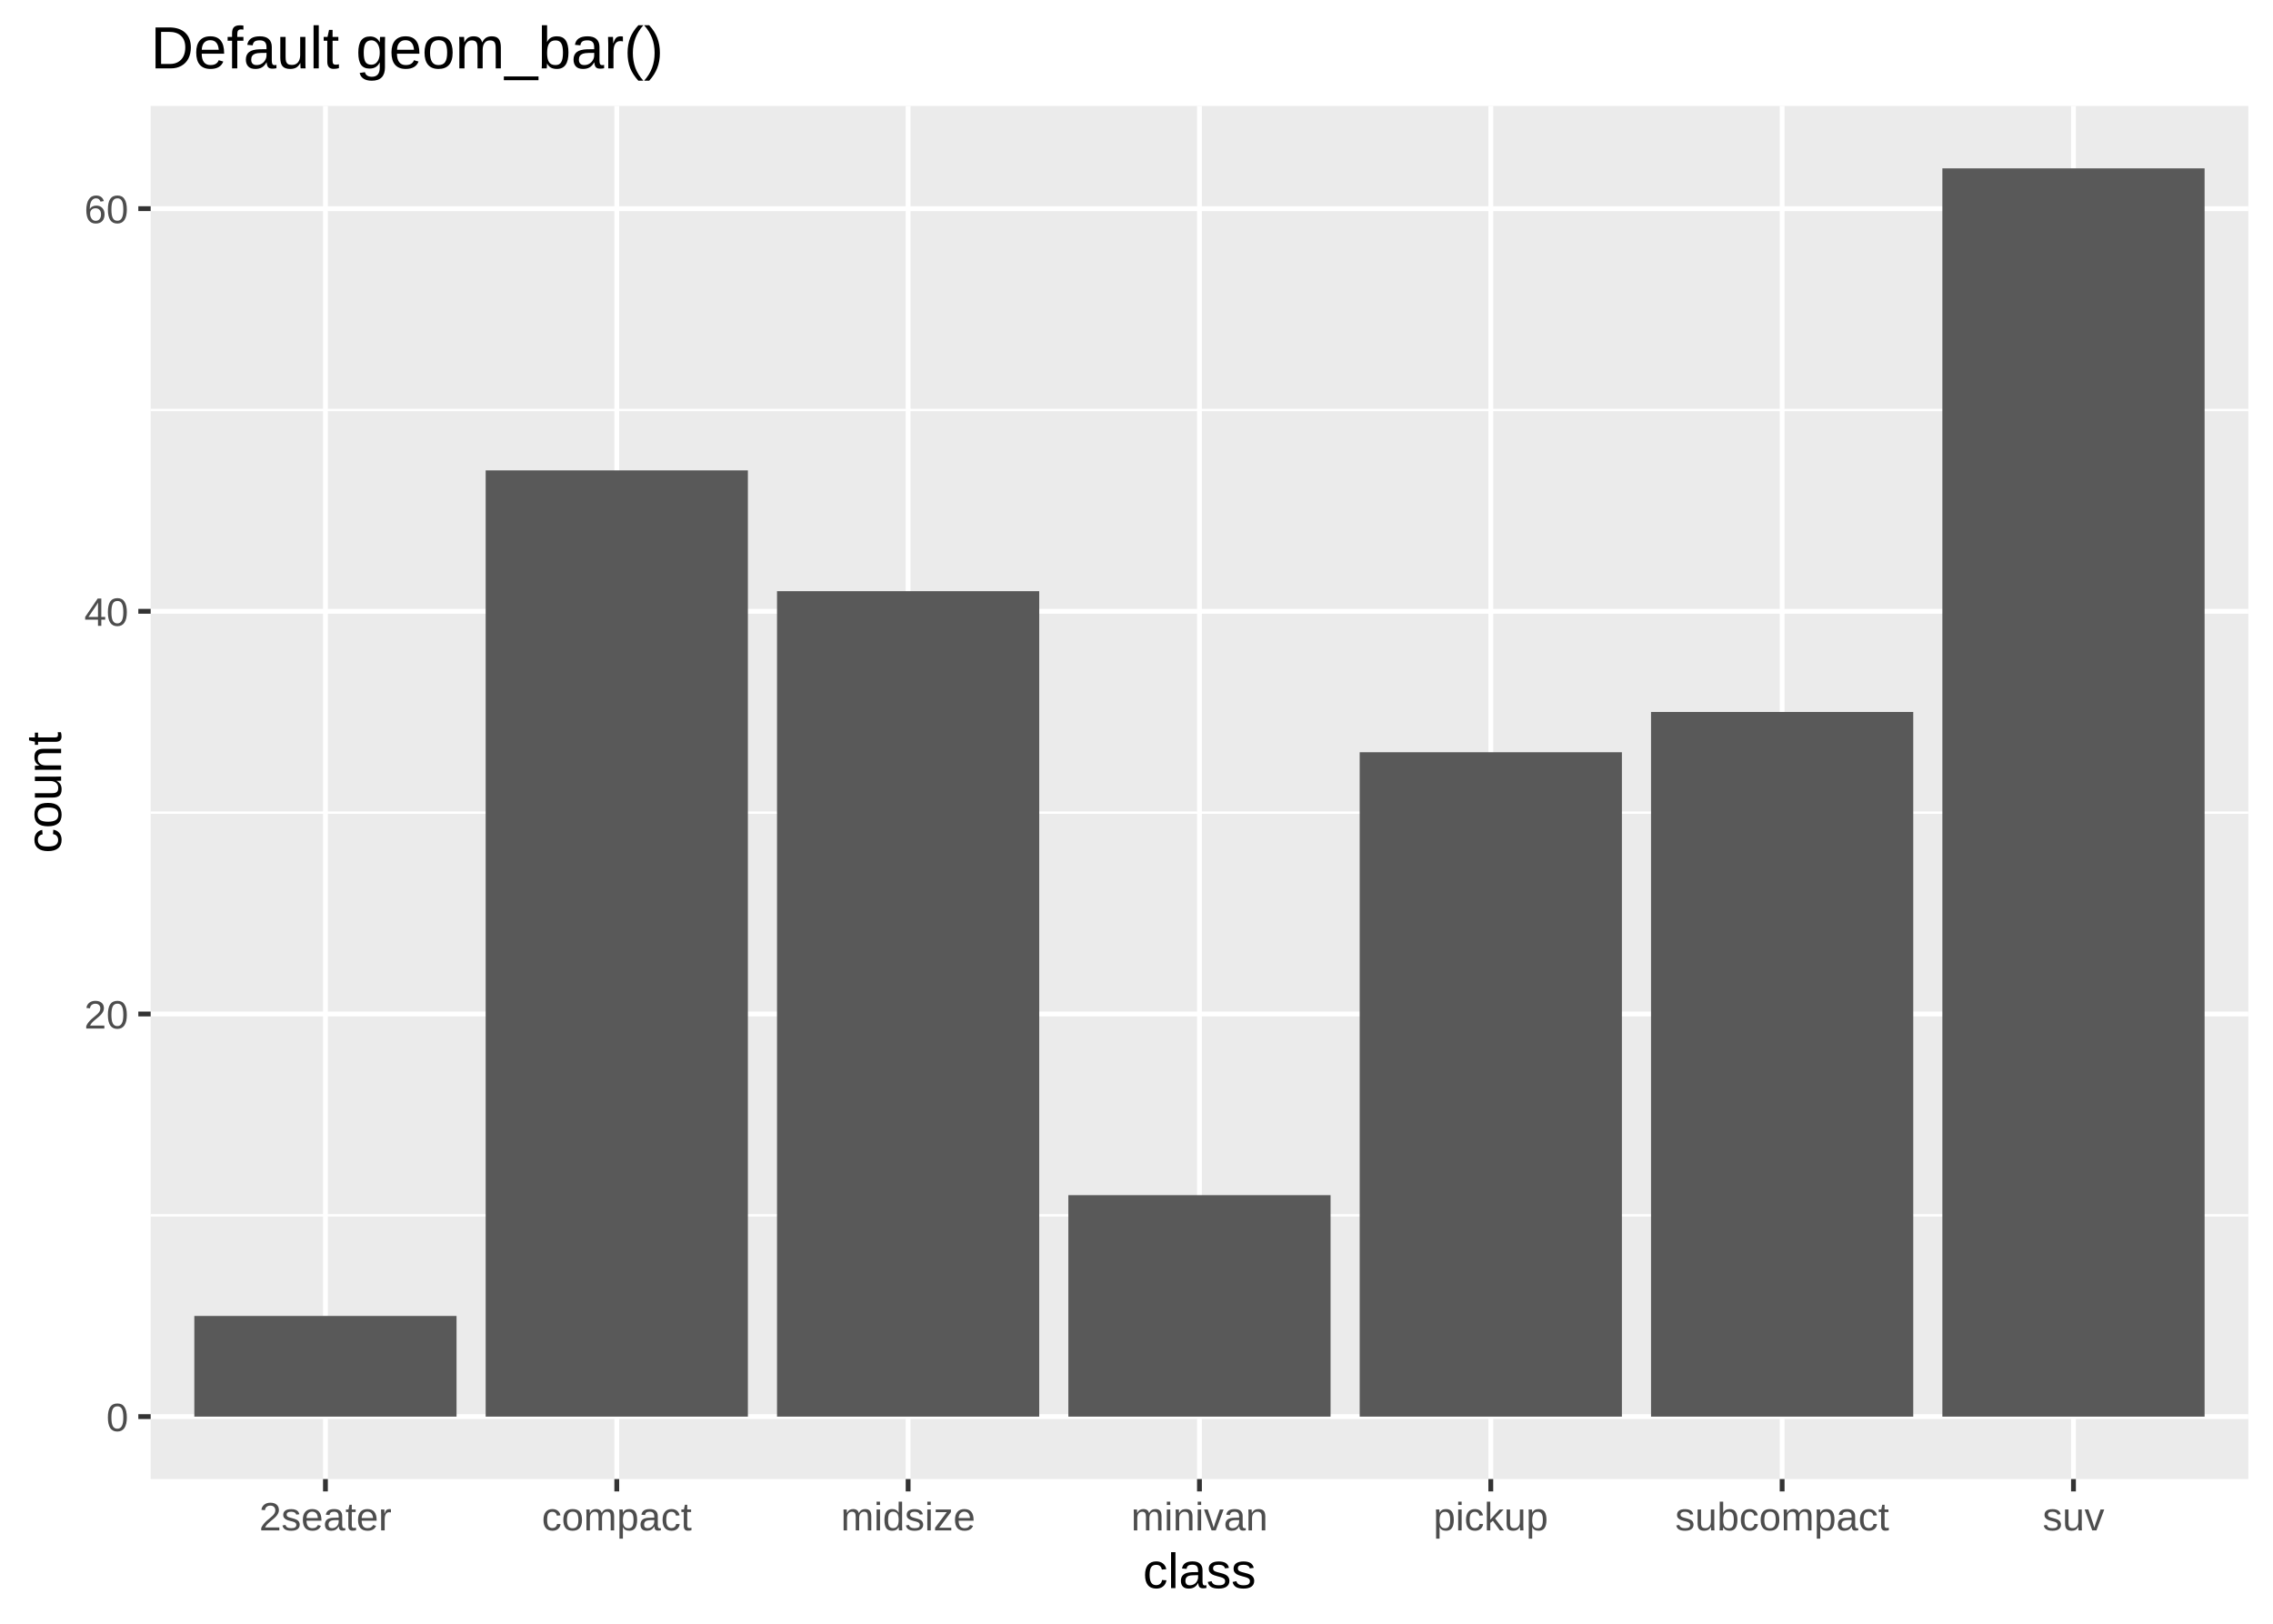
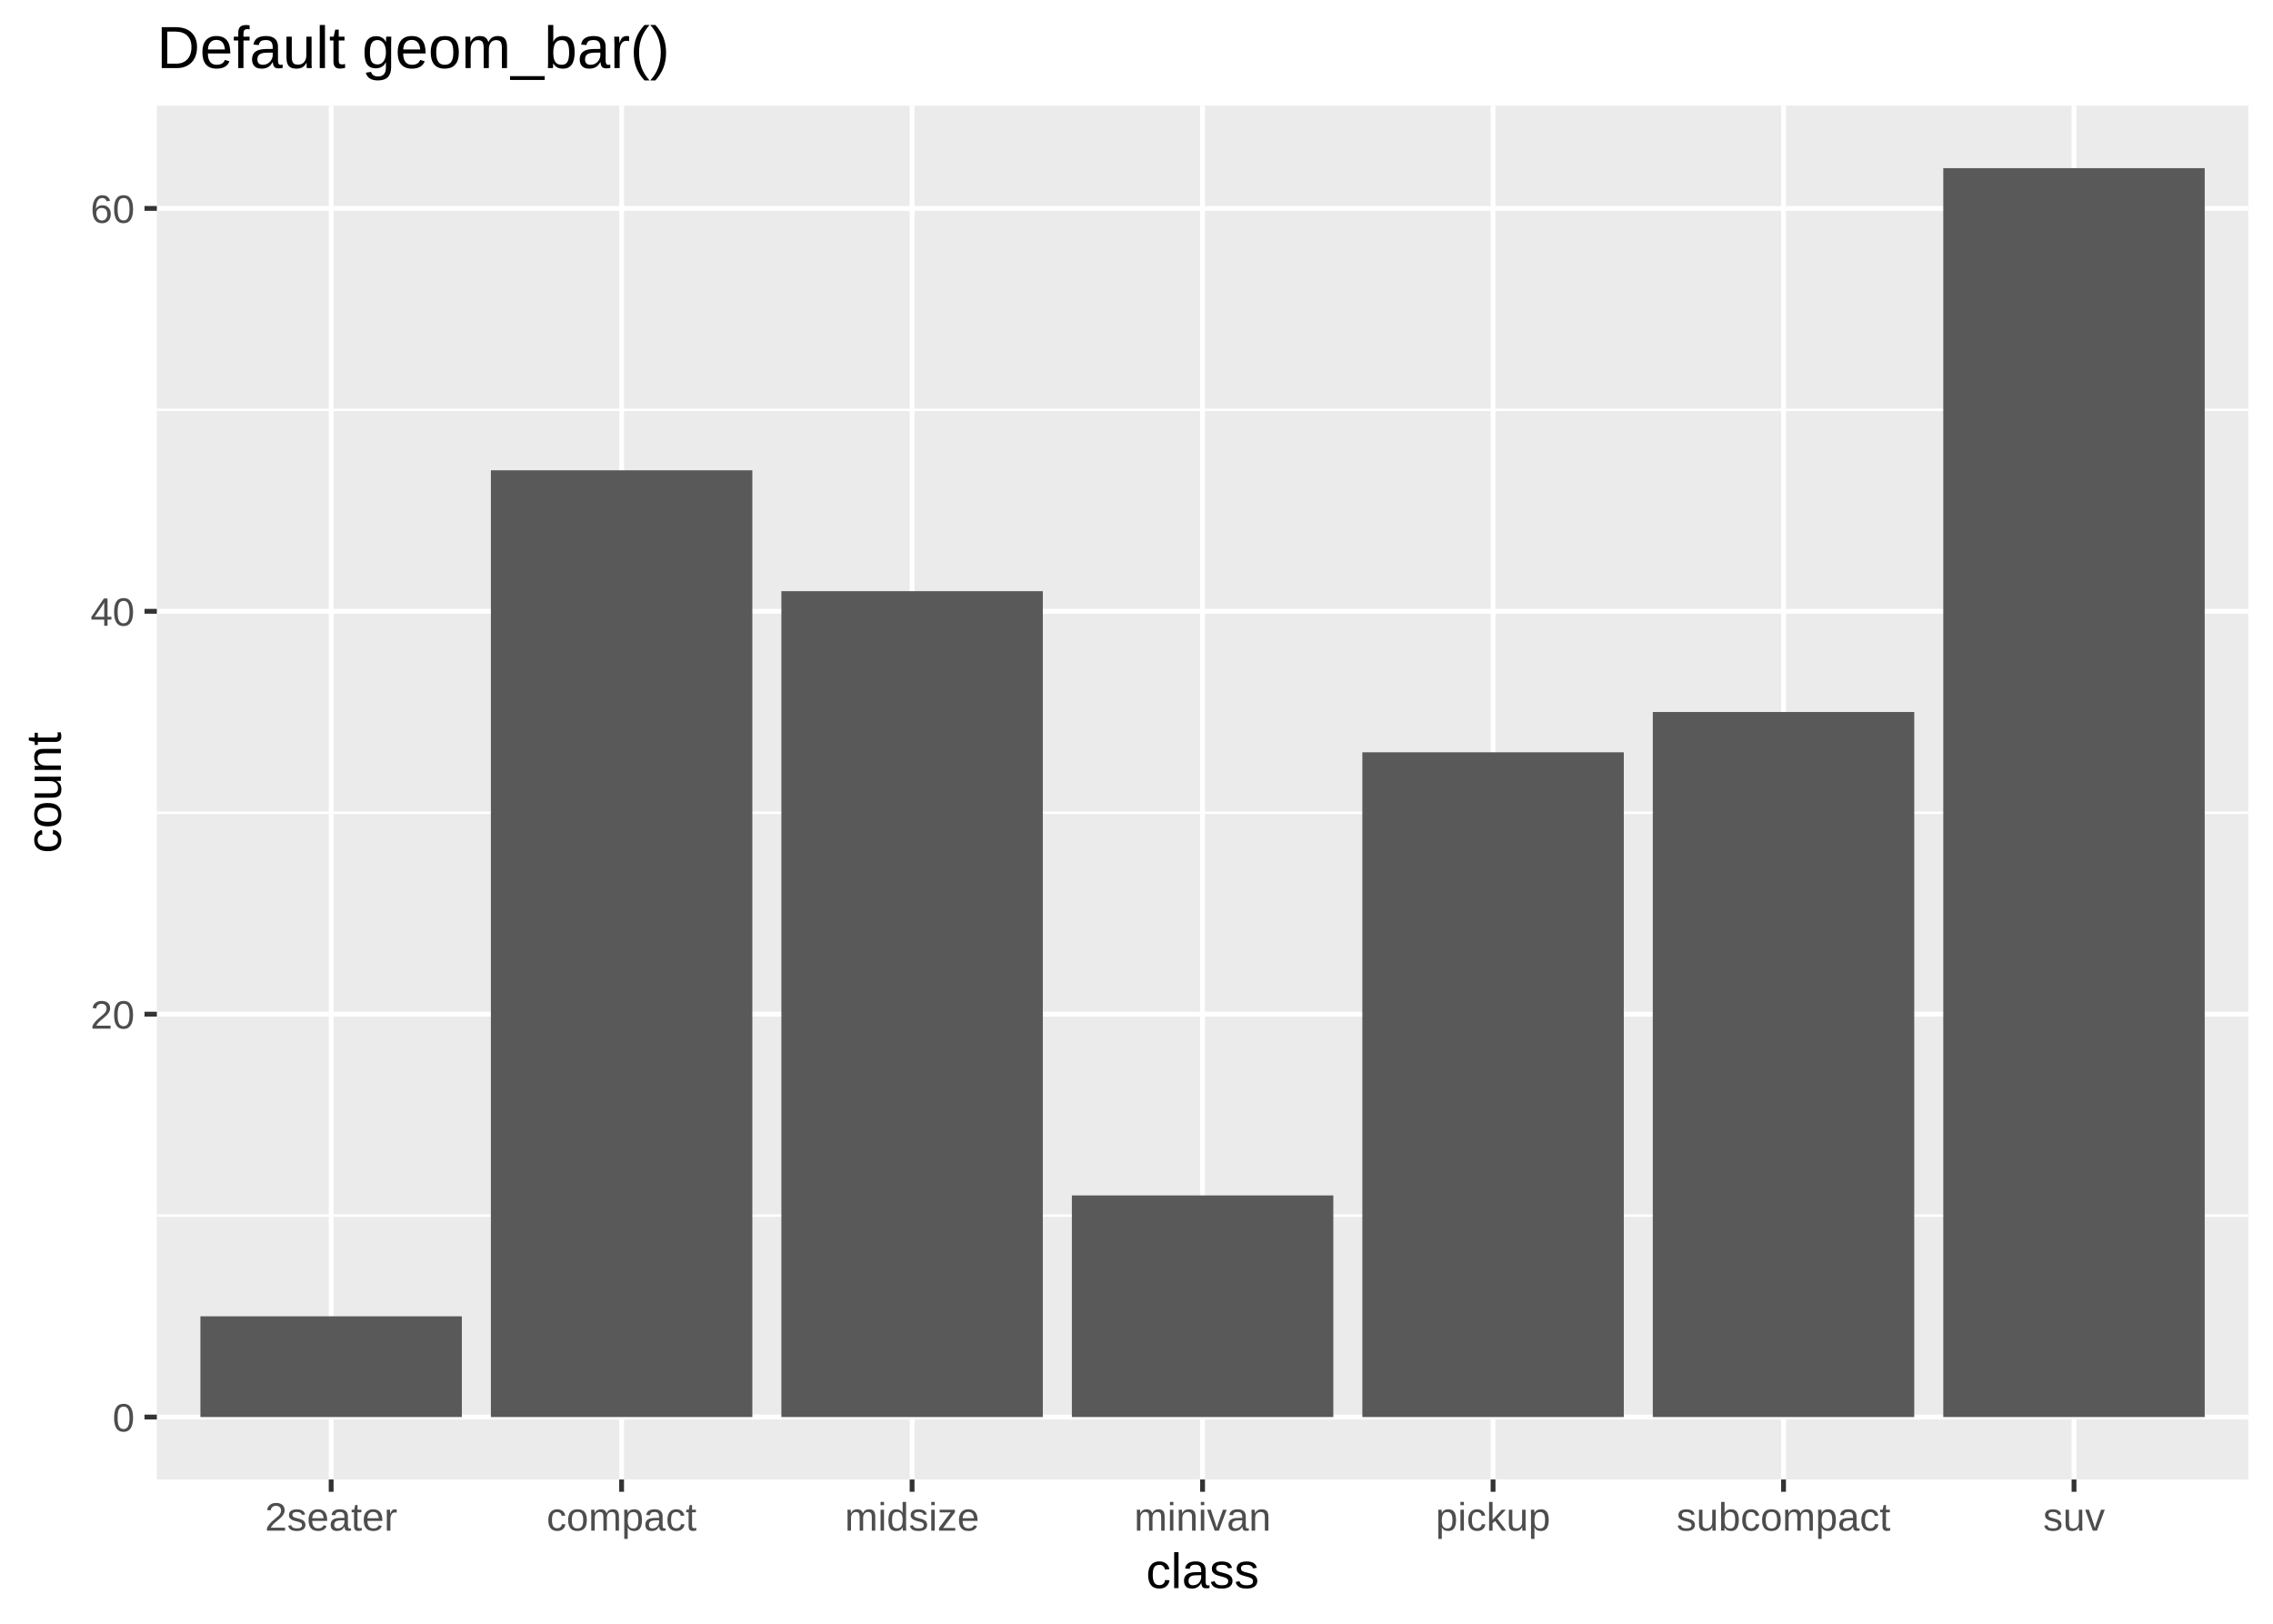
<svg xmlns="http://www.w3.org/2000/svg" class="svglite" width="504.00pt" height="360.00pt" viewBox="0 0 504.00 360.00">
  <defs>
    <style type="text/css">
    .svglite line, .svglite polyline, .svglite polygon, .svglite path, .svglite rect, .svglite circle {
      fill: none;
      stroke: #000000;
      stroke-linecap: round;
      stroke-linejoin: round;
      stroke-miterlimit: 10.00;
    }
    .svglite text {
      white-space: pre;
    }
  </style>
  </defs>
  <rect width="100%" height="100%" style="stroke: none; fill: #FFFFFF;" />
  <defs>
    <clipPath id="cpMC4wMHw1MDQuMDB8MC4wMHwzNjAuMDA=">
      <rect x="0.00" y="0.00" width="504.00" height="360.00" />
    </clipPath>
  </defs>
  <g clip-path="url(#cpMC4wMHw1MDQuMDB8MC4wMHwzNjAuMDA=)">
-     <rect x="0" y="0.00" width="504.00" height="360.00" style="stroke-width: 1.07; stroke: #FFFFFF; fill: #FFFFFF;" />
+     <rect x="0.00" y="0.00" width="504.00" height="360.00" style="stroke-width: 1.07; stroke: #FFFFFF; fill: #FFFFFF;" />
  </g>
  <defs>
-     <clipPath id="cpMzMuNDF8NDk4LjUyfDIzLjUwfDMyNy45Mg==">
-       <rect x="33.41" y="23.50" width="465.12" height="304.42" />
+     <clipPath id="cpMzQuNzh8NDk4LjUyfDIzLjQ0fDMyOC4wMQ==">
+       <rect x="34.78" y="23.44" width="463.74" height="304.58" />
    </clipPath>
  </defs>
-   <g clip-path="url(#cpMzMuNDF8NDk4LjUyfDIzLjUwfDMyNy45Mg==)">
-     <rect x="33.41" y="23.50" width="465.12" height="304.42" style="stroke-width: 1.07; stroke: none; fill: #EBEBEB;" />
-     <polyline points="33.41,269.45 498.52,269.45 " style="stroke-width: 0.53; stroke: #FFFFFF; stroke-linecap: butt;" />
-     <polyline points="33.41,180.17 498.52,180.17 " style="stroke-width: 0.53; stroke: #FFFFFF; stroke-linecap: butt;" />
-     <polyline points="33.41,90.90 498.52,90.90 " style="stroke-width: 0.53; stroke: #FFFFFF; stroke-linecap: butt;" />
-     <polyline points="33.41,314.08 498.52,314.08 " style="stroke-width: 1.07; stroke: #FFFFFF; stroke-linecap: butt;" />
-     <polyline points="33.41,224.81 498.52,224.81 " style="stroke-width: 1.07; stroke: #FFFFFF; stroke-linecap: butt;" />
-     <polyline points="33.41,135.53 498.52,135.53 " style="stroke-width: 1.07; stroke: #FFFFFF; stroke-linecap: butt;" />
-     <polyline points="33.41,46.26 498.52,46.26 " style="stroke-width: 1.07; stroke: #FFFFFF; stroke-linecap: butt;" />
-     <polyline points="72.16,327.92 72.16,23.50 " style="stroke-width: 1.07; stroke: #FFFFFF; stroke-linecap: butt;" />
-     <polyline points="136.76,327.92 136.76,23.50 " style="stroke-width: 1.07; stroke: #FFFFFF; stroke-linecap: butt;" />
-     <polyline points="201.36,327.92 201.36,23.50 " style="stroke-width: 1.07; stroke: #FFFFFF; stroke-linecap: butt;" />
-     <polyline points="265.96,327.92 265.96,23.50 " style="stroke-width: 1.07; stroke: #FFFFFF; stroke-linecap: butt;" />
-     <polyline points="330.56,327.92 330.56,23.50 " style="stroke-width: 1.07; stroke: #FFFFFF; stroke-linecap: butt;" />
-     <polyline points="395.16,327.92 395.16,23.50 " style="stroke-width: 1.07; stroke: #FFFFFF; stroke-linecap: butt;" />
-     <polyline points="459.76,327.92 459.76,23.50 " style="stroke-width: 1.07; stroke: #FFFFFF; stroke-linecap: butt;" />
-     <rect x="43.09" y="291.76" width="58.14" height="22.32" style="stroke-width: 1.07; stroke: none; stroke-linecap: square; stroke-linejoin: miter; fill: #595959;" />
-     <rect x="107.69" y="104.29" width="58.14" height="209.79" style="stroke-width: 1.07; stroke: none; stroke-linecap: square; stroke-linejoin: miter; fill: #595959;" />
-     <rect x="172.29" y="131.07" width="58.14" height="183.01" style="stroke-width: 1.07; stroke: none; stroke-linecap: square; stroke-linejoin: miter; fill: #595959;" />
-     <rect x="236.89" y="264.98" width="58.14" height="49.10" style="stroke-width: 1.07; stroke: none; stroke-linecap: square; stroke-linejoin: miter; fill: #595959;" />
-     <rect x="301.49" y="166.78" width="58.14" height="147.30" style="stroke-width: 1.07; stroke: none; stroke-linecap: square; stroke-linejoin: miter; fill: #595959;" />
-     <rect x="366.09" y="157.85" width="58.14" height="156.23" style="stroke-width: 1.07; stroke: none; stroke-linecap: square; stroke-linejoin: miter; fill: #595959;" />
-     <rect x="430.69" y="37.33" width="58.14" height="276.75" style="stroke-width: 1.07; stroke: none; stroke-linecap: square; stroke-linejoin: miter; fill: #595959;" />
+   <g clip-path="url(#cpMzQuNzh8NDk4LjUyfDIzLjQ0fDMyOC4wMQ==)">
+     <rect x="34.78" y="23.44" width="463.74" height="304.58" style="stroke-width: 1.07; stroke: none; fill: #EBEBEB;" />
+     <polyline points="34.78,269.51 498.52,269.51 " style="stroke-width: 0.53; stroke: #FFFFFF; stroke-linecap: butt;" />
+     <polyline points="34.78,180.19 498.52,180.19 " style="stroke-width: 0.53; stroke: #FFFFFF; stroke-linecap: butt;" />
+     <polyline points="34.78,90.87 498.52,90.87 " style="stroke-width: 0.53; stroke: #FFFFFF; stroke-linecap: butt;" />
+     <polyline points="34.78,314.17 498.52,314.17 " style="stroke-width: 1.07; stroke: #FFFFFF; stroke-linecap: butt;" />
+     <polyline points="34.78,224.85 498.52,224.85 " style="stroke-width: 1.07; stroke: #FFFFFF; stroke-linecap: butt;" />
+     <polyline points="34.78,135.53 498.52,135.53 " style="stroke-width: 1.07; stroke: #FFFFFF; stroke-linecap: butt;" />
+     <polyline points="34.78,46.21 498.52,46.21 " style="stroke-width: 1.07; stroke: #FFFFFF; stroke-linecap: butt;" />
+     <polyline points="73.43,328.01 73.43,23.44 " style="stroke-width: 1.07; stroke: #FFFFFF; stroke-linecap: butt;" />
+     <polyline points="137.83,328.01 137.83,23.44 " style="stroke-width: 1.07; stroke: #FFFFFF; stroke-linecap: butt;" />
+     <polyline points="202.24,328.01 202.24,23.44 " style="stroke-width: 1.07; stroke: #FFFFFF; stroke-linecap: butt;" />
+     <polyline points="266.65,328.01 266.65,23.44 " style="stroke-width: 1.07; stroke: #FFFFFF; stroke-linecap: butt;" />
+     <polyline points="331.06,328.01 331.06,23.44 " style="stroke-width: 1.07; stroke: #FFFFFF; stroke-linecap: butt;" />
+     <polyline points="395.47,328.01 395.47,23.44 " style="stroke-width: 1.07; stroke: #FFFFFF; stroke-linecap: butt;" />
+     <polyline points="459.88,328.01 459.88,23.44 " style="stroke-width: 1.07; stroke: #FFFFFF; stroke-linecap: butt;" />
+     <rect x="44.44" y="291.84" width="57.97" height="22.33" style="stroke-width: 1.07; stroke: none; stroke-linecap: butt; stroke-linejoin: miter; fill: #595959;" />
+     <rect x="108.85" y="104.27" width="57.97" height="209.90" style="stroke-width: 1.07; stroke: none; stroke-linecap: butt; stroke-linejoin: miter; fill: #595959;" />
+     <rect x="173.26" y="131.07" width="57.97" height="183.10" style="stroke-width: 1.07; stroke: none; stroke-linecap: butt; stroke-linejoin: miter; fill: #595959;" />
+     <rect x="237.67" y="265.04" width="57.97" height="49.13" style="stroke-width: 1.07; stroke: none; stroke-linecap: butt; stroke-linejoin: miter; fill: #595959;" />
+     <rect x="302.08" y="166.79" width="57.97" height="147.38" style="stroke-width: 1.07; stroke: none; stroke-linecap: butt; stroke-linejoin: miter; fill: #595959;" />
+     <rect x="366.48" y="157.86" width="57.97" height="156.31" style="stroke-width: 1.07; stroke: none; stroke-linecap: butt; stroke-linejoin: miter; fill: #595959;" />
+     <rect x="430.89" y="37.28" width="57.97" height="276.89" style="stroke-width: 1.07; stroke: none; stroke-linecap: butt; stroke-linejoin: miter; fill: #595959;" />
  </g>
  <g clip-path="url(#cpMC4wMHw1MDQuMDB8MC4wMHwzNjAuMDA=)">
-     <text x="28.47" y="317.31" text-anchor="end" style="font-size: 8.80px;fill: #4D4D4D; font-family: &quot;Arial&quot;;" textLength="4.88px" lengthAdjust="spacingAndGlyphs">0</text>
-     <text x="28.47" y="228.04" text-anchor="end" style="font-size: 8.80px;fill: #4D4D4D; font-family: &quot;Arial&quot;;" textLength="9.76px" lengthAdjust="spacingAndGlyphs">20</text>
-     <text x="28.47" y="138.76" text-anchor="end" style="font-size: 8.80px;fill: #4D4D4D; font-family: &quot;Arial&quot;;" textLength="9.76px" lengthAdjust="spacingAndGlyphs">40</text>
-     <text x="28.47" y="49.49" text-anchor="end" style="font-size: 8.80px;fill: #4D4D4D; font-family: &quot;Arial&quot;;" textLength="9.76px" lengthAdjust="spacingAndGlyphs">60</text>
-     <polyline points="30.67,314.08 33.41,314.08 " style="stroke-width: 1.07; stroke: #333333; stroke-linecap: butt;" />
-     <polyline points="30.67,224.81 33.41,224.81 " style="stroke-width: 1.07; stroke: #333333; stroke-linecap: butt;" />
-     <polyline points="30.67,135.53 33.41,135.53 " style="stroke-width: 1.07; stroke: #333333; stroke-linecap: butt;" />
-     <polyline points="30.67,46.26 33.41,46.26 " style="stroke-width: 1.07; stroke: #333333; stroke-linecap: butt;" />
-     <polyline points="72.16,330.66 72.16,327.92 " style="stroke-width: 1.07; stroke: #333333; stroke-linecap: butt;" />
-     <polyline points="136.76,330.66 136.76,327.92 " style="stroke-width: 1.07; stroke: #333333; stroke-linecap: butt;" />
-     <polyline points="201.36,330.66 201.36,327.92 " style="stroke-width: 1.07; stroke: #333333; stroke-linecap: butt;" />
-     <polyline points="265.96,330.66 265.96,327.92 " style="stroke-width: 1.07; stroke: #333333; stroke-linecap: butt;" />
-     <polyline points="330.56,330.66 330.56,327.92 " style="stroke-width: 1.07; stroke: #333333; stroke-linecap: butt;" />
-     <polyline points="395.16,330.66 395.16,327.92 " style="stroke-width: 1.07; stroke: #333333; stroke-linecap: butt;" />
-     <polyline points="459.76,330.66 459.76,327.92 " style="stroke-width: 1.07; stroke: #333333; stroke-linecap: butt;" />
-     <text x="72.16" y="339.31" text-anchor="middle" style="font-size: 8.80px;fill: #4D4D4D; font-family: &quot;Arial&quot;;" textLength="30.44px" lengthAdjust="spacingAndGlyphs">2seater</text>
-     <text x="136.76" y="339.31" text-anchor="middle" style="font-size: 8.80px;fill: #4D4D4D; font-family: &quot;Arial&quot;;" textLength="36.17px" lengthAdjust="spacingAndGlyphs">compact</text>
-     <text x="201.36" y="339.31" text-anchor="middle" style="font-size: 8.80px;fill: #4D4D4D; font-family: &quot;Arial&quot;;" textLength="31.60px" lengthAdjust="spacingAndGlyphs">midsize</text>
-     <text x="265.96" y="339.31" text-anchor="middle" style="font-size: 8.80px;fill: #4D4D4D; font-family: &quot;Arial&quot;;" textLength="33.29px" lengthAdjust="spacingAndGlyphs">minivan</text>
-     <text x="330.56" y="339.31" text-anchor="middle" style="font-size: 8.80px;fill: #4D4D4D; font-family: &quot;Arial&quot;;" textLength="28.01px" lengthAdjust="spacingAndGlyphs">pickup</text>
-     <text x="395.16" y="339.31" text-anchor="middle" style="font-size: 8.80px;fill: #4D4D4D; font-family: &quot;Arial&quot;;" textLength="51.06px" lengthAdjust="spacingAndGlyphs">subcompact</text>
-     <text x="459.76" y="339.31" text-anchor="middle" style="font-size: 8.80px;fill: #4D4D4D; font-family: &quot;Arial&quot;;" textLength="14.05px" lengthAdjust="spacingAndGlyphs">suv</text>
-     <text x="265.96" y="352.10" text-anchor="middle" style="font-size: 11.00px; font-family: &quot;Arial&quot;;" textLength="25.24px" lengthAdjust="spacingAndGlyphs">class</text>
-     <text transform="translate(13.55,175.71) rotate(-90)" text-anchor="middle" style="font-size: 11.00px; font-family: &quot;Arial&quot;;" textLength="29.81px" lengthAdjust="spacingAndGlyphs">count</text>
-     <text x="33.41" y="15.16" style="font-size: 13.20px; font-family: &quot;Arial&quot;;" textLength="119.71px" lengthAdjust="spacingAndGlyphs">Default geom_bar()</text>
+     <text x="29.85" y="317.38" text-anchor="end" style="font-size: 8.80px;fill: #4D4D4D; font-family: &quot;Arial&quot;;" textLength="5.59px" lengthAdjust="spacingAndGlyphs">0</text>
+     <text x="29.85" y="228.06" text-anchor="end" style="font-size: 8.80px;fill: #4D4D4D; font-family: &quot;Arial&quot;;" textLength="11.19px" lengthAdjust="spacingAndGlyphs">20</text>
+     <text x="29.85" y="138.74" text-anchor="end" style="font-size: 8.80px;fill: #4D4D4D; font-family: &quot;Arial&quot;;" textLength="11.19px" lengthAdjust="spacingAndGlyphs">40</text>
+     <text x="29.85" y="49.42" text-anchor="end" style="font-size: 8.80px;fill: #4D4D4D; font-family: &quot;Arial&quot;;" textLength="11.19px" lengthAdjust="spacingAndGlyphs">60</text>
+     <polyline points="32.04,314.17 34.78,314.17 " style="stroke-width: 1.07; stroke: #333333; stroke-linecap: butt;" />
+     <polyline points="32.04,224.85 34.78,224.85 " style="stroke-width: 1.07; stroke: #333333; stroke-linecap: butt;" />
+     <polyline points="32.04,135.53 34.78,135.53 " style="stroke-width: 1.07; stroke: #333333; stroke-linecap: butt;" />
+     <polyline points="32.04,46.21 34.78,46.21 " style="stroke-width: 1.07; stroke: #333333; stroke-linecap: butt;" />
+     <polyline points="73.43,330.75 73.43,328.01 " style="stroke-width: 1.07; stroke: #333333; stroke-linecap: butt;" />
+     <polyline points="137.83,330.75 137.83,328.01 " style="stroke-width: 1.07; stroke: #333333; stroke-linecap: butt;" />
+     <polyline points="202.24,330.75 202.24,328.01 " style="stroke-width: 1.07; stroke: #333333; stroke-linecap: butt;" />
+     <polyline points="266.65,330.75 266.65,328.01 " style="stroke-width: 1.07; stroke: #333333; stroke-linecap: butt;" />
+     <polyline points="331.06,330.75 331.06,328.01 " style="stroke-width: 1.07; stroke: #333333; stroke-linecap: butt;" />
+     <polyline points="395.47,330.75 395.47,328.01 " style="stroke-width: 1.07; stroke: #333333; stroke-linecap: butt;" />
+     <polyline points="459.88,330.75 459.88,328.01 " style="stroke-width: 1.07; stroke: #333333; stroke-linecap: butt;" />
+     <text x="73.43" y="339.36" text-anchor="middle" style="font-size: 8.80px;fill: #4D4D4D; font-family: &quot;Arial&quot;;" textLength="33.47px" lengthAdjust="spacingAndGlyphs">2seater</text>
+     <text x="137.83" y="339.36" text-anchor="middle" style="font-size: 8.80px;fill: #4D4D4D; font-family: &quot;Arial&quot;;" textLength="38.06px" lengthAdjust="spacingAndGlyphs">compact</text>
+     <text x="202.24" y="339.36" text-anchor="middle" style="font-size: 8.80px;fill: #4D4D4D; font-family: &quot;Arial&quot;;" textLength="33.67px" lengthAdjust="spacingAndGlyphs">midsize</text>
+     <text x="266.65" y="339.36" text-anchor="middle" style="font-size: 8.80px;fill: #4D4D4D; font-family: &quot;Arial&quot;;" textLength="35.21px" lengthAdjust="spacingAndGlyphs">minivan</text>
+     <text x="331.06" y="339.36" text-anchor="middle" style="font-size: 8.80px;fill: #4D4D4D; font-family: &quot;Arial&quot;;" textLength="28.86px" lengthAdjust="spacingAndGlyphs">pickup</text>
+     <text x="395.47" y="339.36" text-anchor="middle" style="font-size: 8.80px;fill: #4D4D4D; font-family: &quot;Arial&quot;;" textLength="53.81px" lengthAdjust="spacingAndGlyphs">subcompact</text>
+     <text x="459.88" y="339.36" text-anchor="middle" style="font-size: 8.80px;fill: #4D4D4D; font-family: &quot;Arial&quot;;" textLength="15.36px" lengthAdjust="spacingAndGlyphs">suv</text>
+     <text x="266.65" y="352.10" text-anchor="middle" style="font-size: 11.00px; font-family: &quot;Arial&quot;;" textLength="27.31px" lengthAdjust="spacingAndGlyphs">class</text>
+     <text transform="translate(13.50,175.73) rotate(-90)" text-anchor="middle" style="font-size: 11.00px; font-family: &quot;Arial&quot;;" textLength="31.03px" lengthAdjust="spacingAndGlyphs">count</text>
+     <text x="34.78" y="15.10" style="font-size: 13.20px; font-family: &quot;Arial&quot;;" textLength="128.57px" lengthAdjust="spacingAndGlyphs">Default geom_bar()</text>
  </g>
</svg>
